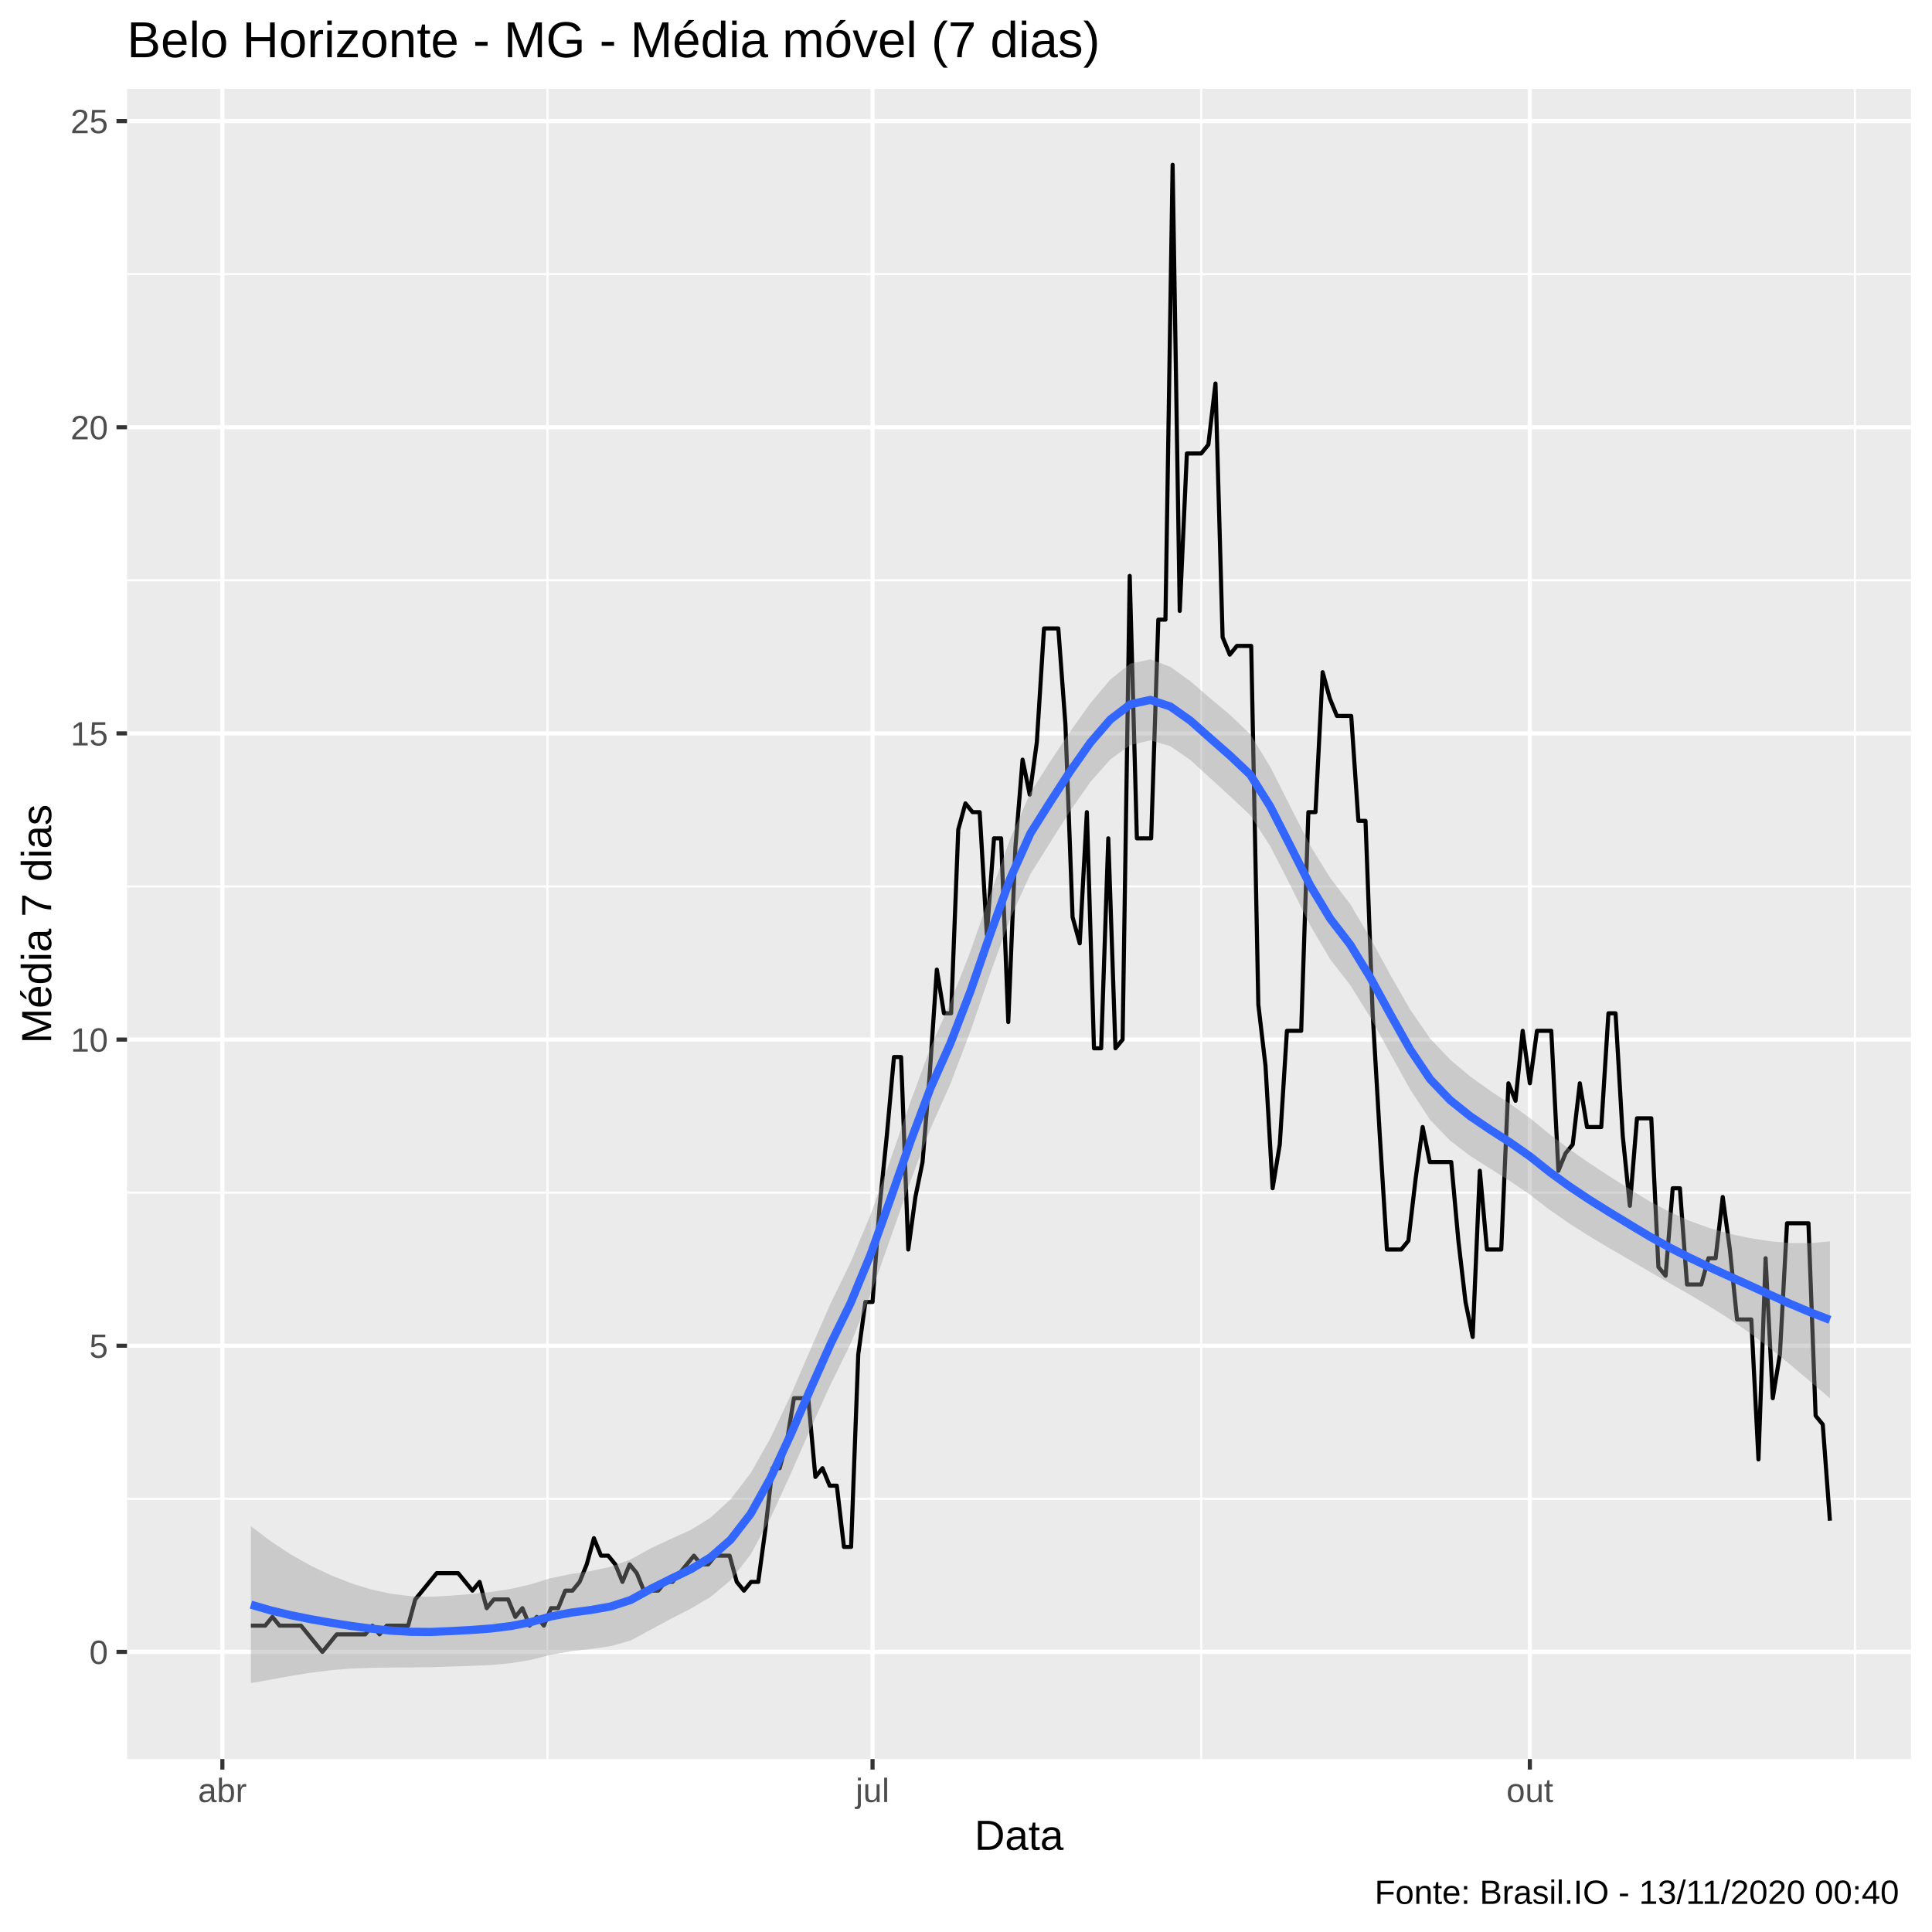
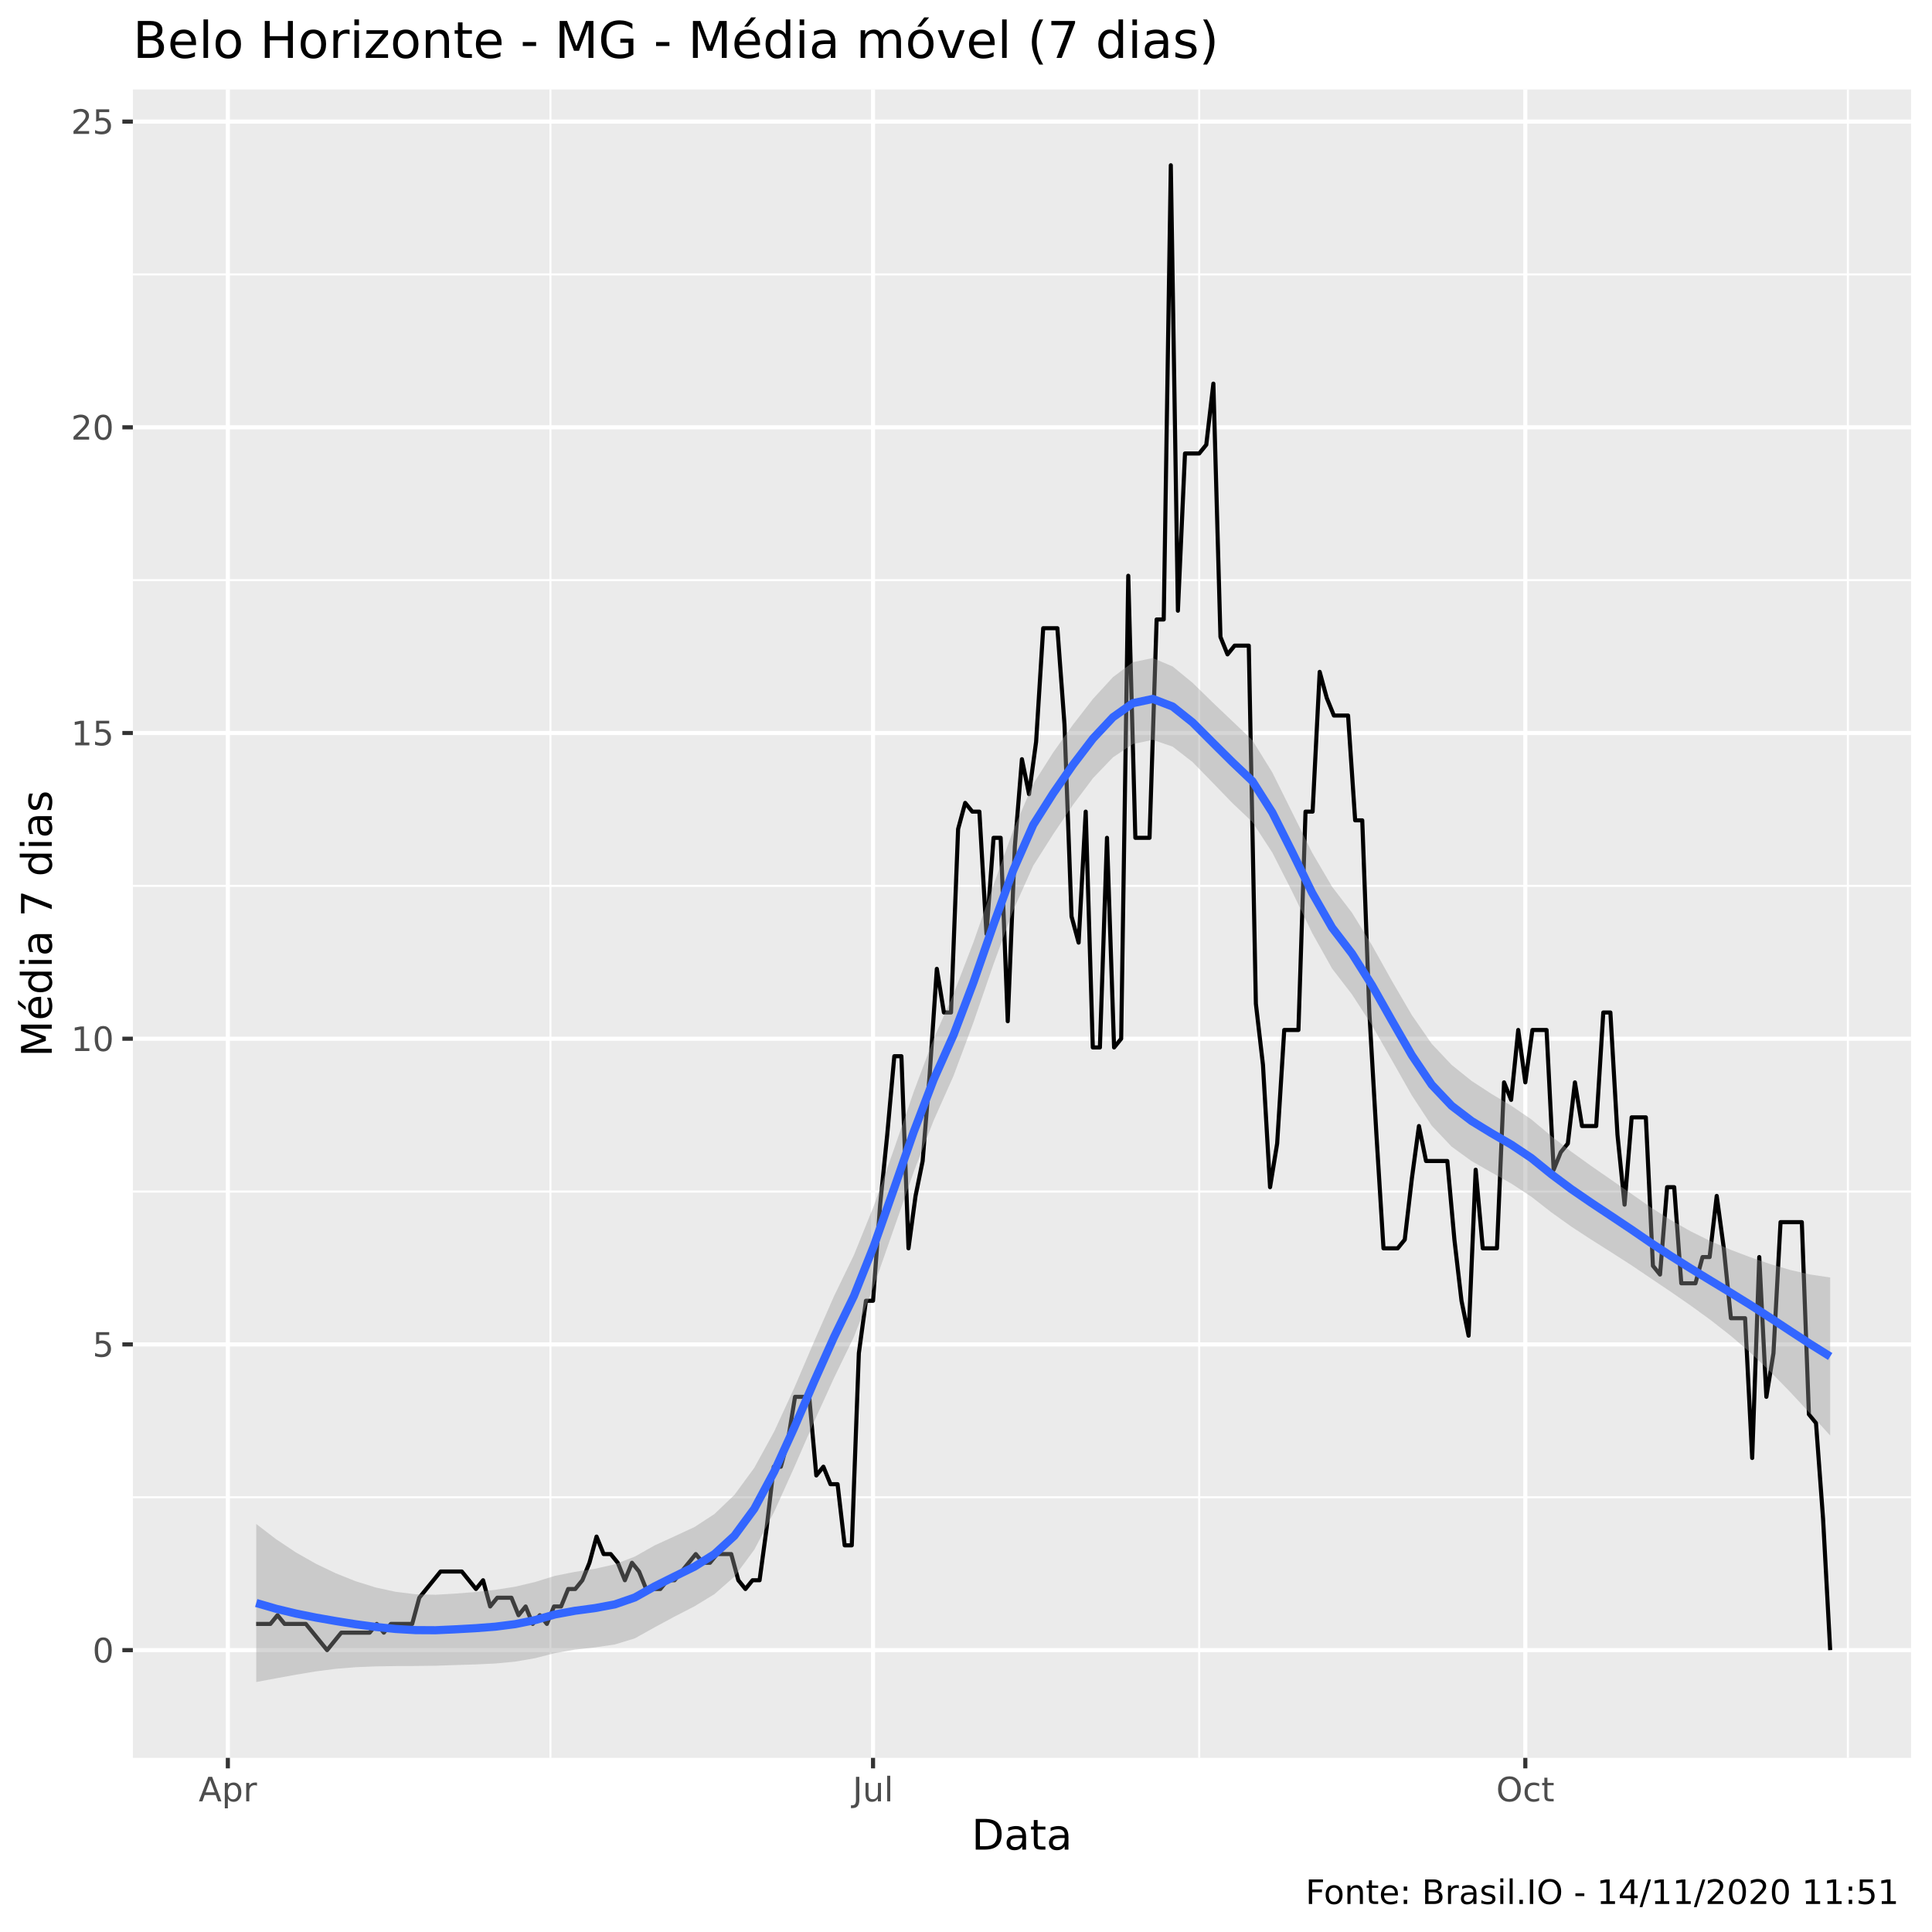
<svg xmlns="http://www.w3.org/2000/svg" viewBox="0 0 504.00 504.00">
  <defs>
    <style type="text/css">
    line, polyline, polygon, path, rect, circle {
      fill: none;
      stroke: #000000;
      stroke-linecap: round;
      stroke-linejoin: round;
      stroke-miterlimit: 10.00;
    }
  </style>
  </defs>
  <rect width="100%" height="100%" style="stroke: none; fill: #FFFFFF;" />
-   <rect x="0.00" y="0.00" width="504.00" height="504.00" style="stroke-width: 1.07; stroke: #FFFFFF; fill: #FFFFFF;" />
+   <rect x="0" y="0.00" width="504.00" height="504.00" style="stroke-width: 1.07; stroke: #FFFFFF; fill: #FFFFFF;" />
  <defs>
-     <clipPath id="cpMzMuMTN8NDk4LjUyfDQ1OC44OHwyMy4xOQ==">
-       <rect x="33.13" y="23.19" width="465.39" height="435.69" />
+     <clipPath id="cpMzQuNjZ8NDk4LjUyfDQ1OC41N3wyMy4zMw==">
+       <rect x="34.66" y="23.33" width="463.87" height="435.24" />
    </clipPath>
  </defs>
-   <rect x="33.13" y="23.19" width="465.39" height="435.69" style="stroke-width: 1.07; stroke: none; fill: #EBEBEB;" clip-path="url(#cpMzMuMTN8NDk4LjUyfDQ1OC44OHwyMy4xOQ==)" />
-   <polyline points="33.13,390.99 498.52,390.99 " style="stroke-width: 0.53; stroke: #FFFFFF; stroke-linecap: butt;" clip-path="url(#cpMzMuMTN8NDk4LjUyfDQ1OC44OHwyMy4xOQ==)" />
-   <polyline points="33.13,311.12 498.52,311.12 " style="stroke-width: 0.53; stroke: #FFFFFF; stroke-linecap: butt;" clip-path="url(#cpMzMuMTN8NDk4LjUyfDQ1OC44OHwyMy4xOQ==)" />
-   <polyline points="33.13,231.25 498.52,231.25 " style="stroke-width: 0.53; stroke: #FFFFFF; stroke-linecap: butt;" clip-path="url(#cpMzMuMTN8NDk4LjUyfDQ1OC44OHwyMy4xOQ==)" />
-   <polyline points="33.13,151.38 498.52,151.38 " style="stroke-width: 0.53; stroke: #FFFFFF; stroke-linecap: butt;" clip-path="url(#cpMzMuMTN8NDk4LjUyfDQ1OC44OHwyMy4xOQ==)" />
-   <polyline points="33.13,71.51 498.52,71.51 " style="stroke-width: 0.53; stroke: #FFFFFF; stroke-linecap: butt;" clip-path="url(#cpMzMuMTN8NDk4LjUyfDQ1OC44OHwyMy4xOQ==)" />
-   <polyline points="142.81,458.88 142.81,23.19 " style="stroke-width: 0.53; stroke: #FFFFFF; stroke-linecap: butt;" clip-path="url(#cpMzMuMTN8NDk4LjUyfDQ1OC44OHwyMy4xOQ==)" />
-   <polyline points="313.35,458.88 313.35,23.19 " style="stroke-width: 0.53; stroke: #FFFFFF; stroke-linecap: butt;" clip-path="url(#cpMzMuMTN8NDk4LjUyfDQ1OC44OHwyMy4xOQ==)" />
-   <polyline points="483.89,458.88 483.89,23.19 " style="stroke-width: 0.53; stroke: #FFFFFF; stroke-linecap: butt;" clip-path="url(#cpMzMuMTN8NDk4LjUyfDQ1OC44OHwyMy4xOQ==)" />
-   <polyline points="33.13,430.93 498.52,430.93 " style="stroke-width: 1.07; stroke: #FFFFFF; stroke-linecap: butt;" clip-path="url(#cpMzMuMTN8NDk4LjUyfDQ1OC44OHwyMy4xOQ==)" />
-   <polyline points="33.13,351.06 498.52,351.06 " style="stroke-width: 1.07; stroke: #FFFFFF; stroke-linecap: butt;" clip-path="url(#cpMzMuMTN8NDk4LjUyfDQ1OC44OHwyMy4xOQ==)" />
-   <polyline points="33.13,271.19 498.52,271.19 " style="stroke-width: 1.07; stroke: #FFFFFF; stroke-linecap: butt;" clip-path="url(#cpMzMuMTN8NDk4LjUyfDQ1OC44OHwyMy4xOQ==)" />
-   <polyline points="33.13,191.32 498.52,191.32 " style="stroke-width: 1.07; stroke: #FFFFFF; stroke-linecap: butt;" clip-path="url(#cpMzMuMTN8NDk4LjUyfDQ1OC44OHwyMy4xOQ==)" />
-   <polyline points="33.13,111.45 498.52,111.45 " style="stroke-width: 1.07; stroke: #FFFFFF; stroke-linecap: butt;" clip-path="url(#cpMzMuMTN8NDk4LjUyfDQ1OC44OHwyMy4xOQ==)" />
-   <polyline points="33.13,31.58 498.52,31.58 " style="stroke-width: 1.07; stroke: #FFFFFF; stroke-linecap: butt;" clip-path="url(#cpMzMuMTN8NDk4LjUyfDQ1OC44OHwyMy4xOQ==)" />
-   <polyline points="58.01,458.88 58.01,23.19 " style="stroke-width: 1.07; stroke: #FFFFFF; stroke-linecap: butt;" clip-path="url(#cpMzMuMTN8NDk4LjUyfDQ1OC44OHwyMy4xOQ==)" />
-   <polyline points="227.62,458.88 227.62,23.19 " style="stroke-width: 1.07; stroke: #FFFFFF; stroke-linecap: butt;" clip-path="url(#cpMzMuMTN8NDk4LjUyfDQ1OC44OHwyMy4xOQ==)" />
-   <polyline points="399.09,458.88 399.09,23.19 " style="stroke-width: 1.07; stroke: #FFFFFF; stroke-linecap: butt;" clip-path="url(#cpMzMuMTN8NDk4LjUyfDQ1OC44OHwyMy4xOQ==)" />
-   <polyline points="65.46,424.08 67.33,424.08 69.19,424.08 71.06,421.80 72.92,424.08 74.78,424.08 76.65,424.08 78.51,424.08 80.38,426.36 82.24,428.65 84.10,430.93 85.97,428.65 87.83,426.36 89.69,426.36 91.56,426.36 93.42,426.36 95.29,426.36 97.15,424.08 99.01,426.36 100.88,424.08 102.74,424.08 104.60,424.08 106.47,424.08 108.33,417.24 110.20,414.95 112.06,412.67 113.92,410.39 115.79,410.39 117.65,410.39 119.52,410.39 121.38,412.67 123.24,414.95 125.11,412.67 126.97,419.52 128.83,417.24 130.70,417.24 132.56,417.24 134.43,421.80 136.29,419.52 138.15,424.08 140.02,421.80 141.88,424.08 143.74,419.52 145.61,419.52 147.47,414.95 149.34,414.95 151.20,412.67 153.06,408.11 154.93,401.26 156.79,405.83 158.66,405.83 160.52,408.11 162.38,412.67 164.25,408.11 166.11,410.39 167.97,414.95 169.84,414.95 171.70,414.95 173.57,412.67 175.43,412.67 177.29,410.39 179.16,408.11 181.02,405.83 182.88,408.11 184.75,408.11 186.61,405.83 188.48,405.83 190.34,405.83 192.20,412.67 194.07,414.95 195.93,412.67 197.80,412.67 199.66,398.98 201.52,383.01 203.39,383.01 205.25,376.16 207.11,364.75 208.98,364.75 210.84,364.75 212.71,385.29 214.57,383.01 216.43,387.57 218.30,387.57 220.16,403.54 222.02,403.54 223.89,353.34 225.75,339.65 227.62,339.65 229.48,314.55 231.34,296.29 233.21,275.75 235.07,275.75 236.94,325.96 238.80,312.26 240.66,303.14 242.53,280.32 244.39,252.93 246.25,264.34 248.12,264.34 249.98,216.42 251.85,209.58 253.71,211.86 255.57,211.86 257.44,243.80 259.30,218.70 261.16,218.70 263.03,266.62 264.89,220.98 266.76,198.17 268.62,207.29 270.48,193.60 272.35,163.94 274.21,163.94 276.08,163.94 277.94,189.04 279.80,239.24 281.67,246.09 283.53,211.86 285.39,273.47 287.26,273.47 289.12,218.70 290.99,273.47 292.85,271.19 294.71,150.24 296.58,218.70 298.44,218.70 300.30,218.70 302.17,161.65 304.03,161.65 305.90,42.99 307.76,159.37 309.62,118.30 311.49,118.30 313.35,118.30 315.22,116.01 317.08,100.04 318.94,166.22 320.81,170.78 322.67,168.50 324.53,168.50 326.40,168.50 328.26,262.06 330.13,278.03 331.99,309.98 333.85,298.57 335.72,268.91 337.58,268.91 339.44,268.91 341.31,211.86 343.17,211.86 345.04,175.35 346.90,182.19 348.76,186.76 350.63,186.76 352.49,186.76 354.36,214.14 356.22,214.14 358.08,264.34 359.95,296.29 361.81,325.96 363.67,325.96 365.54,325.96 367.40,323.67 369.27,307.70 371.13,294.01 372.99,303.14 374.86,303.14 376.72,303.14 378.58,303.14 380.45,323.67 382.31,339.65 384.18,348.78 386.04,305.42 387.90,325.96 389.77,325.96 391.63,325.96 393.50,282.60 395.36,287.16 397.22,268.91 399.09,282.60 400.95,268.91 402.81,268.91 404.68,268.91 406.54,305.42 408.41,300.85 410.27,298.57 412.13,282.60 414.00,294.01 415.86,294.01 417.72,294.01 419.59,264.34 421.45,264.34 423.32,296.29 425.18,314.55 427.04,291.73 428.91,291.73 430.77,291.73 432.63,330.52 434.50,332.80 436.36,309.98 438.23,309.98 440.09,335.08 441.95,335.08 443.82,335.08 445.68,328.24 447.55,328.24 449.41,312.26 451.27,325.96 453.14,344.21 455.00,344.21 456.86,344.21 458.73,380.72 460.59,328.24 462.46,364.75 464.32,353.34 466.18,319.11 468.05,319.11 469.91,319.11 471.77,319.11 473.64,369.31 475.50,371.60 477.37,396.70 " style="stroke-width: 1.07; stroke-linecap: butt;" clip-path="url(#cpMzMuMTN8NDk4LjUyfDQ1OC44OHwyMy4xOQ==)" />
-   <polygon points="65.46,398.15 70.68,402.10 75.89,405.53 81.11,408.46 86.32,410.94 91.53,413.00 96.75,414.62 101.96,415.76 107.18,416.40 112.39,416.55 117.60,416.26 122.82,415.84 128.03,415.30 133.25,414.50 138.46,413.30 143.67,411.69 148.89,410.62 154.10,409.84 159.32,408.72 164.53,406.80 169.74,403.91 174.96,401.48 180.17,399.12 185.39,395.88 190.60,391.10 195.81,384.31 201.03,375.10 206.24,364.02 211.46,351.95 216.67,340.04 221.88,329.35 227.10,316.87 232.31,302.45 237.53,287.39 242.74,273.28 247.95,261.49 253.17,248.13 258.38,233.19 263.59,218.64 268.81,206.78 274.02,198.57 279.24,190.76 284.45,183.45 289.66,177.27 294.88,173.10 300.09,172.01 305.31,173.96 310.52,177.71 315.73,182.18 320.95,186.57 326.16,191.54 331.38,200.07 336.59,210.38 341.80,220.58 347.02,229.04 352.23,235.86 357.45,244.64 362.66,254.26 367.87,263.37 373.09,270.93 378.30,276.42 383.52,280.82 388.73,284.54 393.94,287.97 399.16,291.70 404.37,295.98 409.59,299.92 414.80,303.55 420.01,306.96 425.23,310.26 430.44,313.44 435.65,316.20 440.87,318.53 446.08,320.41 451.30,321.88 456.51,322.99 461.72,323.80 466.94,324.26 472.15,324.29 477.37,323.84 477.37,364.77 472.15,360.32 466.94,355.93 461.72,351.70 456.51,347.75 451.30,344.17 446.08,340.88 440.87,337.78 435.65,334.79 430.44,331.81 425.23,328.75 420.01,325.71 414.80,322.61 409.59,319.31 404.37,315.69 399.16,311.70 393.94,308.11 388.73,304.86 383.52,301.54 378.30,297.57 373.09,292.16 367.87,284.21 362.66,274.79 357.45,265.34 352.23,256.98 347.02,250.27 341.80,241.42 336.59,230.92 331.38,220.77 326.16,212.67 320.95,207.80 315.73,203.02 310.52,198.25 305.31,194.66 300.09,193.14 294.88,194.34 289.66,198.11 284.45,203.99 279.24,211.45 274.02,219.69 268.81,228.01 263.59,239.49 258.38,253.81 253.17,268.98 247.95,282.72 242.74,294.41 237.53,308.09 232.31,322.98 227.10,337.71 221.88,350.58 216.67,361.17 211.46,372.65 206.24,384.56 201.03,395.94 195.81,405.54 190.60,412.23 185.39,416.58 180.17,419.66 174.96,422.32 169.74,425.14 164.53,427.96 159.32,429.44 154.10,430.17 148.89,430.76 143.67,431.69 138.46,433.02 133.25,433.88 128.03,434.36 122.82,434.59 117.60,434.75 112.39,434.92 107.18,434.98 101.96,435.01 96.75,435.09 91.53,435.29 86.32,435.70 81.11,436.36 75.89,437.20 70.68,438.14 65.46,439.07 " style="stroke-width: 0.00; stroke: none; fill: #999999; fill-opacity: 0.40;" clip-path="url(#cpMzMuMTN8NDk4LjUyfDQ1OC44OHwyMy4xOQ==)" />
-   <polyline points="65.46,398.15 70.68,402.10 75.89,405.53 81.11,408.46 86.32,410.94 91.53,413.00 96.75,414.62 101.96,415.76 107.18,416.40 112.39,416.55 117.60,416.26 122.82,415.84 128.03,415.30 133.25,414.50 138.46,413.30 143.67,411.69 148.89,410.62 154.10,409.84 159.32,408.72 164.53,406.80 169.74,403.91 174.96,401.48 180.17,399.12 185.39,395.88 190.60,391.10 195.81,384.31 201.03,375.10 206.24,364.02 211.46,351.95 216.67,340.04 221.88,329.35 227.10,316.87 232.31,302.45 237.53,287.39 242.74,273.28 247.95,261.49 253.17,248.13 258.38,233.19 263.59,218.64 268.81,206.78 274.02,198.57 279.24,190.76 284.45,183.45 289.66,177.27 294.88,173.10 300.09,172.01 305.31,173.96 310.52,177.71 315.73,182.18 320.95,186.57 326.16,191.54 331.38,200.07 336.59,210.38 341.80,220.58 347.02,229.04 352.23,235.86 357.45,244.64 362.66,254.26 367.87,263.37 373.09,270.93 378.30,276.42 383.52,280.82 388.73,284.54 393.94,287.97 399.16,291.70 404.37,295.98 409.59,299.92 414.80,303.55 420.01,306.96 425.23,310.26 430.44,313.44 435.65,316.20 440.87,318.53 446.08,320.41 451.30,321.88 456.51,322.99 461.72,323.80 466.94,324.26 472.15,324.29 477.37,323.84 " style="stroke-width: 2.13; stroke: none;" clip-path="url(#cpMzMuMTN8NDk4LjUyfDQ1OC44OHwyMy4xOQ==)" />
-   <polyline points="477.37,364.77 472.15,360.32 466.94,355.93 461.72,351.70 456.51,347.75 451.30,344.17 446.08,340.88 440.87,337.78 435.65,334.79 430.44,331.81 425.23,328.75 420.01,325.71 414.80,322.61 409.59,319.31 404.37,315.69 399.16,311.70 393.94,308.11 388.73,304.86 383.52,301.54 378.30,297.57 373.09,292.16 367.87,284.21 362.66,274.79 357.45,265.34 352.23,256.98 347.02,250.27 341.80,241.42 336.59,230.92 331.38,220.77 326.16,212.67 320.95,207.80 315.73,203.02 310.52,198.25 305.31,194.66 300.09,193.14 294.88,194.34 289.66,198.11 284.45,203.99 279.24,211.45 274.02,219.69 268.81,228.01 263.59,239.49 258.38,253.81 253.17,268.98 247.95,282.72 242.74,294.41 237.53,308.09 232.31,322.98 227.10,337.71 221.88,350.58 216.67,361.17 211.46,372.65 206.24,384.56 201.03,395.94 195.81,405.54 190.60,412.23 185.39,416.58 180.17,419.66 174.96,422.32 169.74,425.14 164.53,427.96 159.32,429.44 154.10,430.17 148.89,430.76 143.67,431.69 138.46,433.02 133.25,433.88 128.03,434.36 122.82,434.59 117.60,434.75 112.39,434.92 107.18,434.98 101.96,435.01 96.75,435.09 91.53,435.29 86.32,435.70 81.11,436.36 75.89,437.20 70.68,438.14 65.46,439.07 " style="stroke-width: 2.13; stroke: none;" clip-path="url(#cpMzMuMTN8NDk4LjUyfDQ1OC44OHwyMy4xOQ==)" />
-   <polyline points="65.46,418.61 70.68,420.12 75.89,421.36 81.11,422.41 86.32,423.32 91.53,424.15 96.75,424.85 101.96,425.38 107.18,425.69 112.39,425.73 117.60,425.50 122.82,425.22 128.03,424.83 133.25,424.19 138.46,423.16 143.67,421.69 148.89,420.69 154.10,420.00 159.32,419.08 164.53,417.38 169.74,414.52 174.96,411.90 180.17,409.39 185.39,406.23 190.60,401.66 195.81,394.93 201.03,385.52 206.24,374.29 211.46,362.30 216.67,350.61 221.88,339.96 227.10,327.29 232.31,312.72 237.53,297.74 242.74,283.84 247.95,272.11 253.17,258.56 258.38,243.50 263.59,229.07 268.81,217.39 274.02,209.13 279.24,201.11 284.45,193.72 289.66,187.69 294.88,183.72 300.09,182.58 305.31,184.31 310.52,187.98 315.73,192.60 320.95,197.18 326.16,202.11 331.38,210.42 336.59,220.65 341.80,231.00 347.02,239.66 352.23,246.42 357.45,254.99 362.66,264.53 367.87,273.79 373.09,281.54 378.30,286.99 383.52,291.18 388.73,294.70 393.94,298.04 399.16,301.70 404.37,305.84 409.59,309.62 414.80,313.08 420.01,316.33 425.23,319.50 430.44,322.62 435.65,325.50 440.87,328.15 446.08,330.64 451.30,333.03 456.51,335.37 461.72,337.75 466.94,340.09 472.15,342.30 477.37,344.31 " style="stroke-width: 2.13; stroke: #3366FF; stroke-linecap: butt;" clip-path="url(#cpMzMuMTN8NDk4LjUyfDQ1OC44OHwyMy4xOQ==)" />
+   <rect x="34.66" y="23.33" width="463.87" height="435.24" style="stroke-width: 1.07; stroke: none; fill: #EBEBEB;" clip-path="url(#cpMzQuNjZ8NDk4LjUyfDQ1OC41N3wyMy4zMw==)" />
+   <polyline points="34.66,390.59 498.52,390.59 " style="stroke-width: 0.53; stroke: #FFFFFF; stroke-linecap: butt;" clip-path="url(#cpMzQuNjZ8NDk4LjUyfDQ1OC41N3wyMy4zMw==)" />
+   <polyline points="34.66,310.84 498.52,310.84 " style="stroke-width: 0.53; stroke: #FFFFFF; stroke-linecap: butt;" clip-path="url(#cpMzQuNjZ8NDk4LjUyfDQ1OC41N3wyMy4zMw==)" />
+   <polyline points="34.66,231.09 498.52,231.09 " style="stroke-width: 0.53; stroke: #FFFFFF; stroke-linecap: butt;" clip-path="url(#cpMzQuNjZ8NDk4LjUyfDQ1OC41N3wyMy4zMw==)" />
+   <polyline points="34.66,151.34 498.52,151.34 " style="stroke-width: 0.53; stroke: #FFFFFF; stroke-linecap: butt;" clip-path="url(#cpMzQuNjZ8NDk4LjUyfDQ1OC41N3wyMy4zMw==)" />
+   <polyline points="34.66,71.59 498.52,71.59 " style="stroke-width: 0.53; stroke: #FFFFFF; stroke-linecap: butt;" clip-path="url(#cpMzQuNjZ8NDk4LjUyfDQ1OC41N3wyMy4zMw==)" />
+   <polyline points="143.59,458.57 143.59,23.33 " style="stroke-width: 0.53; stroke: #FFFFFF; stroke-linecap: butt;" clip-path="url(#cpMzQuNjZ8NDk4LjUyfDQ1OC41N3wyMy4zMw==)" />
+   <polyline points="312.83,458.57 312.83,23.33 " style="stroke-width: 0.53; stroke: #FFFFFF; stroke-linecap: butt;" clip-path="url(#cpMzQuNjZ8NDk4LjUyfDQ1OC41N3wyMy4zMw==)" />
+   <polyline points="482.06,458.57 482.06,23.33 " style="stroke-width: 0.53; stroke: #FFFFFF; stroke-linecap: butt;" clip-path="url(#cpMzQuNjZ8NDk4LjUyfDQ1OC41N3wyMy4zMw==)" />
+   <polyline points="34.66,430.47 498.52,430.47 " style="stroke-width: 1.07; stroke: #FFFFFF; stroke-linecap: butt;" clip-path="url(#cpMzQuNjZ8NDk4LjUyfDQ1OC41N3wyMy4zMw==)" />
+   <polyline points="34.66,350.72 498.52,350.72 " style="stroke-width: 1.07; stroke: #FFFFFF; stroke-linecap: butt;" clip-path="url(#cpMzQuNjZ8NDk4LjUyfDQ1OC41N3wyMy4zMw==)" />
+   <polyline points="34.66,270.97 498.52,270.97 " style="stroke-width: 1.07; stroke: #FFFFFF; stroke-linecap: butt;" clip-path="url(#cpMzQuNjZ8NDk4LjUyfDQ1OC41N3wyMy4zMw==)" />
+   <polyline points="34.66,191.22 498.52,191.22 " style="stroke-width: 1.07; stroke: #FFFFFF; stroke-linecap: butt;" clip-path="url(#cpMzQuNjZ8NDk4LjUyfDQ1OC41N3wyMy4zMw==)" />
+   <polyline points="34.66,111.47 498.52,111.47 " style="stroke-width: 1.07; stroke: #FFFFFF; stroke-linecap: butt;" clip-path="url(#cpMzQuNjZ8NDk4LjUyfDQ1OC41N3wyMy4zMw==)" />
+   <polyline points="34.66,31.72 498.52,31.72 " style="stroke-width: 1.07; stroke: #FFFFFF; stroke-linecap: butt;" clip-path="url(#cpMzQuNjZ8NDk4LjUyfDQ1OC41N3wyMy4zMw==)" />
+   <polyline points="59.44,458.57 59.44,23.33 " style="stroke-width: 1.07; stroke: #FFFFFF; stroke-linecap: butt;" clip-path="url(#cpMzQuNjZ8NDk4LjUyfDQ1OC41N3wyMy4zMw==)" />
+   <polyline points="227.75,458.57 227.75,23.33 " style="stroke-width: 1.07; stroke: #FFFFFF; stroke-linecap: butt;" clip-path="url(#cpMzQuNjZ8NDk4LjUyfDQ1OC41N3wyMy4zMw==)" />
+   <polyline points="397.91,458.57 397.91,23.33 " style="stroke-width: 1.07; stroke: #FFFFFF; stroke-linecap: butt;" clip-path="url(#cpMzQuNjZ8NDk4LjUyfDQ1OC41N3wyMy4zMw==)" />
+   <polyline points="66.84,423.63 68.69,423.63 70.54,423.63 72.39,421.36 74.24,423.63 76.09,423.63 77.93,423.63 79.78,423.63 81.63,425.91 83.48,428.19 85.33,430.47 87.18,428.19 89.03,425.91 90.88,425.91 92.73,425.91 94.58,425.91 96.43,425.91 98.28,423.63 100.13,425.91 101.98,423.63 103.83,423.63 105.68,423.63 107.53,423.63 109.38,416.80 111.23,414.52 113.08,412.24 114.93,409.96 116.78,409.96 118.62,409.96 120.47,409.96 122.32,412.24 124.17,414.52 126.02,412.24 127.87,419.08 129.72,416.80 131.57,416.80 133.42,416.80 135.27,421.36 137.12,419.08 138.97,423.63 140.82,421.36 142.67,423.63 144.52,419.08 146.37,419.08 148.22,414.52 150.07,414.52 151.92,412.24 153.77,407.68 155.62,400.85 157.47,405.41 159.31,405.41 161.16,407.68 163.01,412.24 164.86,407.68 166.71,409.96 168.56,414.52 170.41,414.52 172.26,414.52 174.11,412.24 175.96,412.24 177.81,409.96 179.66,407.68 181.51,405.41 183.36,407.68 185.21,407.68 187.06,405.41 188.91,405.41 190.76,405.41 192.61,412.24 194.46,414.52 196.31,412.24 198.15,412.24 200.00,398.57 201.85,382.62 203.70,382.62 205.55,375.78 207.40,364.39 209.25,364.39 211.10,364.39 212.95,384.90 214.80,382.62 216.65,387.18 218.50,387.18 220.35,403.13 222.20,403.13 224.05,353.00 225.90,339.33 227.75,339.33 229.60,314.26 231.45,296.03 233.30,275.53 235.15,275.53 237.00,325.65 238.84,311.98 240.69,302.87 242.54,280.08 244.39,252.74 246.24,264.13 248.09,264.13 249.94,216.28 251.79,209.45 253.64,211.73 255.49,211.73 257.34,243.63 259.19,218.56 261.04,218.56 262.89,266.41 264.74,220.84 266.59,198.05 268.44,207.17 270.29,193.50 272.14,163.88 273.99,163.88 275.84,163.88 277.69,188.94 279.53,239.07 281.38,245.90 283.23,211.73 285.08,273.25 286.93,273.25 288.78,218.56 290.63,273.25 292.48,270.97 294.33,150.20 296.18,218.56 298.03,218.56 299.88,218.56 301.73,161.60 303.58,161.60 305.43,43.11 307.28,159.32 309.13,118.30 310.98,118.30 312.83,118.30 314.68,116.03 316.53,100.08 318.38,166.15 320.22,170.71 322.07,168.43 323.92,168.43 325.77,168.43 327.62,261.85 329.47,277.80 331.32,309.70 333.17,298.31 335.02,268.69 336.87,268.69 338.72,268.69 340.57,211.73 342.42,211.73 344.27,175.27 346.12,182.10 347.97,186.66 349.82,186.66 351.67,186.66 353.52,214.00 355.37,214.00 357.22,264.13 359.07,296.03 360.91,325.65 362.76,325.65 364.61,325.65 366.46,323.38 368.31,307.43 370.16,293.75 372.01,302.87 373.86,302.87 375.71,302.87 377.56,302.87 379.41,323.38 381.26,339.33 383.11,348.44 384.96,305.15 386.81,325.65 388.66,325.65 390.51,325.65 392.36,282.36 394.21,286.92 396.06,268.69 397.91,282.36 399.76,268.69 401.60,268.69 403.45,268.69 405.30,305.15 407.15,300.59 409.00,298.31 410.85,282.36 412.70,293.75 414.55,293.75 416.40,293.75 418.25,264.13 420.10,264.13 421.95,296.03 423.80,314.26 425.65,291.48 427.50,291.48 429.35,291.48 431.20,330.21 433.05,332.49 434.90,309.70 436.75,309.70 438.60,334.77 440.44,334.77 442.29,334.77 444.14,327.93 445.99,327.93 447.84,311.98 449.69,325.65 451.54,343.88 453.39,343.88 455.24,343.88 457.09,380.34 458.94,327.93 460.79,364.39 462.64,353.00 464.49,318.82 466.34,318.82 468.19,318.82 470.04,318.82 471.89,368.95 473.74,371.23 475.59,396.29 477.44,430.47 " style="stroke-width: 1.07; stroke-linecap: butt;" clip-path="url(#cpMzQuNjZ8NDk4LjUyfDQ1OC41N3wyMy4zMw==)" />
+   <polygon points="66.84,397.55 72.03,401.54 77.23,405.00 82.43,407.95 87.63,410.44 92.82,412.51 98.02,414.13 103.22,415.26 108.42,415.89 113.61,416.02 118.81,415.72 124.01,415.30 129.21,414.74 134.40,413.92 139.60,412.69 144.80,411.08 150.00,410.05 155.19,409.25 160.39,408.08 165.59,406.07 170.79,403.14 175.98,400.77 181.18,398.35 186.38,394.96 191.58,389.98 196.77,382.91 201.97,373.42 207.17,362.13 212.37,349.97 217.56,338.15 222.76,327.41 227.96,314.56 233.16,299.92 238.35,284.85 243.55,270.99 248.75,259.30 253.95,245.78 259.14,230.95 264.34,216.52 269.54,204.49 274.74,196.29 279.93,189.02 285.13,182.32 290.33,176.65 295.53,172.75 300.72,171.66 305.92,173.87 311.12,178.13 316.31,183.21 321.51,188.15 326.71,193.10 331.91,201.51 337.10,211.95 342.30,222.44 347.50,231.31 352.70,238.11 357.89,246.55 363.09,255.87 368.29,264.78 373.49,272.29 378.68,277.79 383.88,281.97 389.08,285.36 394.28,288.47 399.47,292.01 404.67,296.36 409.87,300.41 415.07,304.15 420.26,307.74 425.46,311.34 430.66,314.98 435.86,318.28 441.05,321.22 446.25,323.79 451.45,326.02 456.65,327.99 461.84,329.77 467.04,331.30 472.24,332.48 477.44,333.26 477.44,374.49 472.24,368.77 467.04,363.17 461.84,357.83 456.65,352.89 451.45,348.43 446.25,344.36 441.05,340.58 435.86,336.99 430.66,333.49 425.46,329.98 420.26,326.64 415.07,323.36 409.87,319.96 404.67,316.24 399.47,312.18 394.28,308.77 389.08,305.86 383.88,302.89 378.68,299.12 373.49,293.65 368.29,285.73 363.09,276.56 357.89,267.45 352.70,259.43 347.50,252.67 342.30,243.39 337.10,232.63 331.91,222.42 326.71,214.44 321.51,209.51 316.31,204.14 311.12,198.81 305.92,194.78 300.72,193.00 295.53,194.10 290.33,197.57 285.13,203.00 279.93,209.94 274.74,217.63 269.54,225.83 264.34,237.44 259.14,251.63 253.95,266.70 248.75,280.65 243.55,292.33 238.35,305.76 233.16,320.60 227.96,335.49 222.76,348.76 217.56,359.48 212.37,370.88 207.17,382.82 201.97,394.36 196.77,404.27 191.58,411.30 186.38,415.86 181.18,419.03 175.98,421.71 170.79,424.51 165.59,427.41 160.39,428.99 155.19,429.76 150.00,430.34 144.80,431.24 139.60,432.57 134.40,433.47 129.21,433.96 124.01,434.20 118.81,434.36 113.61,434.54 108.42,434.60 103.22,434.63 98.02,434.71 92.82,434.92 87.63,435.34 82.43,436.01 77.23,436.87 72.03,437.82 66.84,438.79 " style="stroke-width: 0.00; stroke: none; fill: #999999; fill-opacity: 0.40;" clip-path="url(#cpMzQuNjZ8NDk4LjUyfDQ1OC41N3wyMy4zMw==)" />
+   <polyline points="66.84,397.55 72.03,401.54 77.23,405.00 82.43,407.95 87.63,410.44 92.82,412.51 98.02,414.13 103.22,415.26 108.42,415.89 113.61,416.02 118.81,415.72 124.01,415.30 129.21,414.74 134.40,413.92 139.60,412.69 144.80,411.08 150.00,410.05 155.19,409.25 160.39,408.08 165.59,406.07 170.79,403.14 175.98,400.77 181.18,398.35 186.38,394.96 191.58,389.98 196.77,382.91 201.97,373.42 207.17,362.13 212.37,349.97 217.56,338.15 222.76,327.41 227.96,314.56 233.16,299.92 238.35,284.85 243.55,270.99 248.75,259.30 253.95,245.78 259.14,230.95 264.34,216.52 269.54,204.49 274.74,196.29 279.93,189.02 285.13,182.32 290.33,176.65 295.53,172.75 300.72,171.66 305.92,173.87 311.12,178.13 316.31,183.21 321.51,188.15 326.71,193.10 331.91,201.51 337.10,211.95 342.30,222.44 347.50,231.31 352.70,238.11 357.89,246.55 363.09,255.87 368.29,264.78 373.49,272.29 378.68,277.79 383.88,281.97 389.08,285.36 394.28,288.47 399.47,292.01 404.67,296.36 409.87,300.41 415.07,304.15 420.26,307.74 425.46,311.34 430.66,314.98 435.86,318.28 441.05,321.22 446.25,323.79 451.45,326.02 456.65,327.99 461.84,329.77 467.04,331.30 472.24,332.48 477.44,333.26 " style="stroke-width: 2.13; stroke: none;" clip-path="url(#cpMzQuNjZ8NDk4LjUyfDQ1OC41N3wyMy4zMw==)" />
+   <polyline points="477.44,374.49 472.24,368.77 467.04,363.17 461.84,357.83 456.65,352.89 451.45,348.43 446.25,344.36 441.05,340.58 435.86,336.99 430.66,333.49 425.46,329.98 420.26,326.64 415.07,323.36 409.87,319.96 404.67,316.24 399.47,312.18 394.28,308.77 389.08,305.86 383.88,302.89 378.68,299.12 373.49,293.65 368.29,285.73 363.09,276.56 357.89,267.45 352.70,259.43 347.50,252.67 342.30,243.39 337.10,232.63 331.91,222.42 326.71,214.44 321.51,209.51 316.31,204.14 311.12,198.81 305.92,194.78 300.72,193.00 295.53,194.10 290.33,197.57 285.13,203.00 279.93,209.94 274.74,217.63 269.54,225.83 264.34,237.44 259.14,251.63 253.95,266.70 248.75,280.65 243.55,292.33 238.35,305.76 233.16,320.60 227.96,335.49 222.76,348.76 217.56,359.48 212.37,370.88 207.17,382.82 201.97,394.36 196.77,404.27 191.58,411.30 186.38,415.86 181.18,419.03 175.98,421.71 170.79,424.51 165.59,427.41 160.39,428.99 155.19,429.76 150.00,430.34 144.80,431.24 139.60,432.57 134.40,433.47 129.21,433.96 124.01,434.20 118.81,434.36 113.61,434.54 108.42,434.60 103.22,434.63 98.02,434.71 92.82,434.92 87.63,435.34 82.43,436.01 77.23,436.87 72.03,437.82 66.84,438.79 " style="stroke-width: 2.13; stroke: none;" clip-path="url(#cpMzQuNjZ8NDk4LjUyfDQ1OC41N3wyMy4zMw==)" />
+   <polyline points="66.84,418.17 72.03,419.68 77.23,420.93 82.43,421.98 87.63,422.89 92.82,423.72 98.02,424.42 103.22,424.95 108.42,425.25 113.61,425.28 118.81,425.04 124.01,424.75 129.21,424.35 134.40,423.69 139.60,422.63 144.80,421.16 150.00,420.20 155.19,419.51 160.39,418.54 165.59,416.74 170.79,413.83 175.98,411.24 181.18,408.69 186.38,405.41 191.58,400.64 196.77,393.59 201.97,383.89 207.17,372.47 212.37,360.42 217.56,348.82 222.76,338.09 227.96,325.02 233.16,310.26 238.35,295.30 243.55,281.66 248.75,269.97 253.95,256.24 259.14,241.29 264.34,226.98 269.54,215.16 274.74,206.96 279.93,199.48 285.13,192.66 290.33,187.11 295.53,183.43 300.72,182.33 305.92,184.32 311.12,188.47 316.31,193.67 321.51,198.83 326.71,203.77 331.91,211.96 337.10,222.29 342.30,232.92 347.50,241.99 352.70,248.77 357.89,257.00 363.09,266.21 368.29,275.26 373.49,282.97 378.68,288.46 383.88,292.43 389.08,295.61 394.28,298.62 399.47,302.09 404.67,306.30 409.87,310.18 415.07,313.75 420.26,317.19 425.46,320.66 430.66,324.23 435.86,327.64 441.05,330.90 446.25,334.07 451.45,337.22 456.65,340.44 461.84,343.80 467.04,347.23 472.24,350.62 477.44,353.87 " style="stroke-width: 2.13; stroke: #3366FF; stroke-linecap: butt;" clip-path="url(#cpMzQuNjZ8NDk4LjUyfDQ1OC41N3wyMy4zMw==)" />
  <defs>
    <clipPath id="cpMC4wMHw1MDQuMDB8NTA0LjAwfDAuMDA=">
      <rect x="0.00" y="0.00" width="504.00" height="504.00" />
    </clipPath>
  </defs>
  <g clip-path="url(#cpMC4wMHw1MDQuMDB8NTA0LjAwfDAuMDA=)">
-     <text x="23.30" y="434.08" style="font-size: 8.80px; fill: #4D4D4D; font-family: Arial;" textLength="4.89px" lengthAdjust="spacingAndGlyphs">0</text>
+     <text x="24.13" y="433.68" style="font-size: 8.80px; fill: #4D4D4D; font-family: DejaVu Sans;" textLength="5.60px" lengthAdjust="spacingAndGlyphs">0</text>
  </g>
  <g clip-path="url(#cpMC4wMHw1MDQuMDB8NTA0LjAwfDAuMDA=)">
-     <text x="23.30" y="354.21" style="font-size: 8.80px; fill: #4D4D4D; font-family: Arial;" textLength="4.89px" lengthAdjust="spacingAndGlyphs">5</text>
+     <text x="24.13" y="353.93" style="font-size: 8.80px; fill: #4D4D4D; font-family: DejaVu Sans;" textLength="5.60px" lengthAdjust="spacingAndGlyphs">5</text>
  </g>
  <g clip-path="url(#cpMC4wMHw1MDQuMDB8NTA0LjAwfDAuMDA=)">
-     <text x="18.41" y="274.34" style="font-size: 8.80px; fill: #4D4D4D; font-family: Arial;" textLength="9.79px" lengthAdjust="spacingAndGlyphs">10</text>
+     <text x="18.53" y="274.18" style="font-size: 8.80px; fill: #4D4D4D; font-family: DejaVu Sans;" textLength="11.20px" lengthAdjust="spacingAndGlyphs">10</text>
  </g>
  <g clip-path="url(#cpMC4wMHw1MDQuMDB8NTA0LjAwfDAuMDA=)">
-     <text x="18.41" y="194.47" style="font-size: 8.80px; fill: #4D4D4D; font-family: Arial;" textLength="9.79px" lengthAdjust="spacingAndGlyphs">15</text>
+     <text x="18.53" y="194.43" style="font-size: 8.80px; fill: #4D4D4D; font-family: DejaVu Sans;" textLength="11.20px" lengthAdjust="spacingAndGlyphs">15</text>
  </g>
  <g clip-path="url(#cpMC4wMHw1MDQuMDB8NTA0LjAwfDAuMDA=)">
-     <text x="18.41" y="114.60" style="font-size: 8.80px; fill: #4D4D4D; font-family: Arial;" textLength="9.79px" lengthAdjust="spacingAndGlyphs">20</text>
+     <text x="18.53" y="114.68" style="font-size: 8.80px; fill: #4D4D4D; font-family: DejaVu Sans;" textLength="11.20px" lengthAdjust="spacingAndGlyphs">20</text>
  </g>
  <g clip-path="url(#cpMC4wMHw1MDQuMDB8NTA0LjAwfDAuMDA=)">
-     <text x="18.41" y="34.73" style="font-size: 8.80px; fill: #4D4D4D; font-family: Arial;" textLength="9.79px" lengthAdjust="spacingAndGlyphs">25</text>
+     <text x="18.53" y="34.93" style="font-size: 8.80px; fill: #4D4D4D; font-family: DejaVu Sans;" textLength="11.20px" lengthAdjust="spacingAndGlyphs">25</text>
  </g>
-   <polyline points="30.39,430.93 33.13,430.93 " style="stroke-width: 1.07; stroke: #333333; stroke-linecap: butt;" clip-path="url(#cpMC4wMHw1MDQuMDB8NTA0LjAwfDAuMDA=)" />
-   <polyline points="30.39,351.06 33.13,351.06 " style="stroke-width: 1.07; stroke: #333333; stroke-linecap: butt;" clip-path="url(#cpMC4wMHw1MDQuMDB8NTA0LjAwfDAuMDA=)" />
-   <polyline points="30.39,271.19 33.13,271.19 " style="stroke-width: 1.07; stroke: #333333; stroke-linecap: butt;" clip-path="url(#cpMC4wMHw1MDQuMDB8NTA0LjAwfDAuMDA=)" />
-   <polyline points="30.39,191.32 33.13,191.32 " style="stroke-width: 1.07; stroke: #333333; stroke-linecap: butt;" clip-path="url(#cpMC4wMHw1MDQuMDB8NTA0LjAwfDAuMDA=)" />
-   <polyline points="30.39,111.45 33.13,111.45 " style="stroke-width: 1.07; stroke: #333333; stroke-linecap: butt;" clip-path="url(#cpMC4wMHw1MDQuMDB8NTA0LjAwfDAuMDA=)" />
-   <polyline points="30.39,31.58 33.13,31.58 " style="stroke-width: 1.07; stroke: #333333; stroke-linecap: butt;" clip-path="url(#cpMC4wMHw1MDQuMDB8NTA0LjAwfDAuMDA=)" />
-   <polyline points="58.01,461.62 58.01,458.88 " style="stroke-width: 1.07; stroke: #333333; stroke-linecap: butt;" clip-path="url(#cpMC4wMHw1MDQuMDB8NTA0LjAwfDAuMDA=)" />
-   <polyline points="227.62,461.62 227.62,458.88 " style="stroke-width: 1.07; stroke: #333333; stroke-linecap: butt;" clip-path="url(#cpMC4wMHw1MDQuMDB8NTA0LjAwfDAuMDA=)" />
-   <polyline points="399.09,461.62 399.09,458.88 " style="stroke-width: 1.07; stroke: #333333; stroke-linecap: butt;" clip-path="url(#cpMC4wMHw1MDQuMDB8NTA0LjAwfDAuMDA=)" />
+   <polyline points="31.92,430.47 34.66,430.47 " style="stroke-width: 1.07; stroke: #333333; stroke-linecap: butt;" clip-path="url(#cpMC4wMHw1MDQuMDB8NTA0LjAwfDAuMDA=)" />
+   <polyline points="31.92,350.72 34.66,350.72 " style="stroke-width: 1.07; stroke: #333333; stroke-linecap: butt;" clip-path="url(#cpMC4wMHw1MDQuMDB8NTA0LjAwfDAuMDA=)" />
+   <polyline points="31.92,270.97 34.66,270.97 " style="stroke-width: 1.07; stroke: #333333; stroke-linecap: butt;" clip-path="url(#cpMC4wMHw1MDQuMDB8NTA0LjAwfDAuMDA=)" />
+   <polyline points="31.92,191.22 34.66,191.22 " style="stroke-width: 1.07; stroke: #333333; stroke-linecap: butt;" clip-path="url(#cpMC4wMHw1MDQuMDB8NTA0LjAwfDAuMDA=)" />
+   <polyline points="31.92,111.47 34.66,111.47 " style="stroke-width: 1.07; stroke: #333333; stroke-linecap: butt;" clip-path="url(#cpMC4wMHw1MDQuMDB8NTA0LjAwfDAuMDA=)" />
+   <polyline points="31.92,31.72 34.66,31.72 " style="stroke-width: 1.07; stroke: #333333; stroke-linecap: butt;" clip-path="url(#cpMC4wMHw1MDQuMDB8NTA0LjAwfDAuMDA=)" />
+   <polyline points="59.44,461.31 59.44,458.57 " style="stroke-width: 1.07; stroke: #333333; stroke-linecap: butt;" clip-path="url(#cpMC4wMHw1MDQuMDB8NTA0LjAwfDAuMDA=)" />
+   <polyline points="227.75,461.31 227.75,458.57 " style="stroke-width: 1.07; stroke: #333333; stroke-linecap: butt;" clip-path="url(#cpMC4wMHw1MDQuMDB8NTA0LjAwfDAuMDA=)" />
+   <polyline points="397.91,461.31 397.91,458.57 " style="stroke-width: 1.07; stroke: #333333; stroke-linecap: butt;" clip-path="url(#cpMC4wMHw1MDQuMDB8NTA0LjAwfDAuMDA=)" />
  <g clip-path="url(#cpMC4wMHw1MDQuMDB8NTA0LjAwfDAuMDA=)">
-     <text x="51.65" y="470.11" style="font-size: 8.80px; fill: #4D4D4D; font-family: Arial;" textLength="12.72px" lengthAdjust="spacingAndGlyphs">abr</text>
+     <text x="51.83" y="469.92" style="font-size: 8.80px; fill: #4D4D4D; font-family: DejaVu Sans;" textLength="15.22px" lengthAdjust="spacingAndGlyphs">Apr</text>
  </g>
  <g clip-path="url(#cpMC4wMHw1MDQuMDB8NTA0LjAwfDAuMDA=)">
-     <text x="223.21" y="470.11" style="font-size: 8.80px; fill: #4D4D4D; font-family: Arial;" textLength="8.80px" lengthAdjust="spacingAndGlyphs">jul</text>
+     <text x="222.44" y="469.92" style="font-size: 8.80px; fill: #4D4D4D; font-family: DejaVu Sans;" textLength="10.62px" lengthAdjust="spacingAndGlyphs">Jul</text>
  </g>
  <g clip-path="url(#cpMC4wMHw1MDQuMDB8NTA0LjAwfDAuMDA=)">
-     <text x="392.97" y="470.11" style="font-size: 8.80px; fill: #4D4D4D; font-family: Arial;" textLength="12.23px" lengthAdjust="spacingAndGlyphs">out</text>
+     <text x="390.30" y="469.92" style="font-size: 8.80px; fill: #4D4D4D; font-family: DejaVu Sans;" textLength="15.22px" lengthAdjust="spacingAndGlyphs">Oct</text>
  </g>
  <g clip-path="url(#cpMC4wMHw1MDQuMDB8NTA0LjAwfDAuMDA=)">
-     <text x="254.21" y="482.57" style="font-size: 11.00px; font-family: Arial;" textLength="23.24px" lengthAdjust="spacingAndGlyphs">Data</text>
+     <text x="253.46" y="482.51" style="font-size: 11.00px; font-family: DejaVu Sans;" textLength="26.26px" lengthAdjust="spacingAndGlyphs">Data</text>
  </g>
  <g clip-path="url(#cpMC4wMHw1MDQuMDB8NTA0LjAwfDAuMDA=)">
-     <text transform="translate(13.35,272.22) rotate(-90)" style="font-size: 11.00px; font-family: Arial;" textLength="62.37px" lengthAdjust="spacingAndGlyphs">Média 7 dias</text>
+     <text transform="translate(13.50,275.72) rotate(-90)" style="font-size: 11.00px; font-family: DejaVu Sans;" textLength="69.54px" lengthAdjust="spacingAndGlyphs">Média 7 dias</text>
  </g>
  <g clip-path="url(#cpMC4wMHw1MDQuMDB8NTA0LjAwfDAuMDA=)">
-     <text x="33.13" y="14.93" style="font-size: 13.20px; font-family: Arial;" textLength="253.82px" lengthAdjust="spacingAndGlyphs">Belo Horizonte - MG - Média móvel (7 dias)</text>
+     <text x="34.66" y="15.10" style="font-size: 13.20px; font-family: DejaVu Sans;" textLength="283.28px" lengthAdjust="spacingAndGlyphs">Belo Horizonte - MG - Média móvel (7 dias)</text>
  </g>
  <g clip-path="url(#cpMC4wMHw1MDQuMDB8NTA0LjAwfDAuMDA=)">
-     <text x="358.61" y="496.67" style="font-size: 8.80px; font-family: Arial;" textLength="139.91px" lengthAdjust="spacingAndGlyphs">Fonte: Brasil.IO -  13/11/2020 00:40</text>
+     <text x="340.58" y="496.69" style="font-size: 8.80px; font-family: DejaVu Sans;" textLength="157.94px" lengthAdjust="spacingAndGlyphs">Fonte: Brasil.IO -  14/11/2020 11:51</text>
  </g>
</svg>
